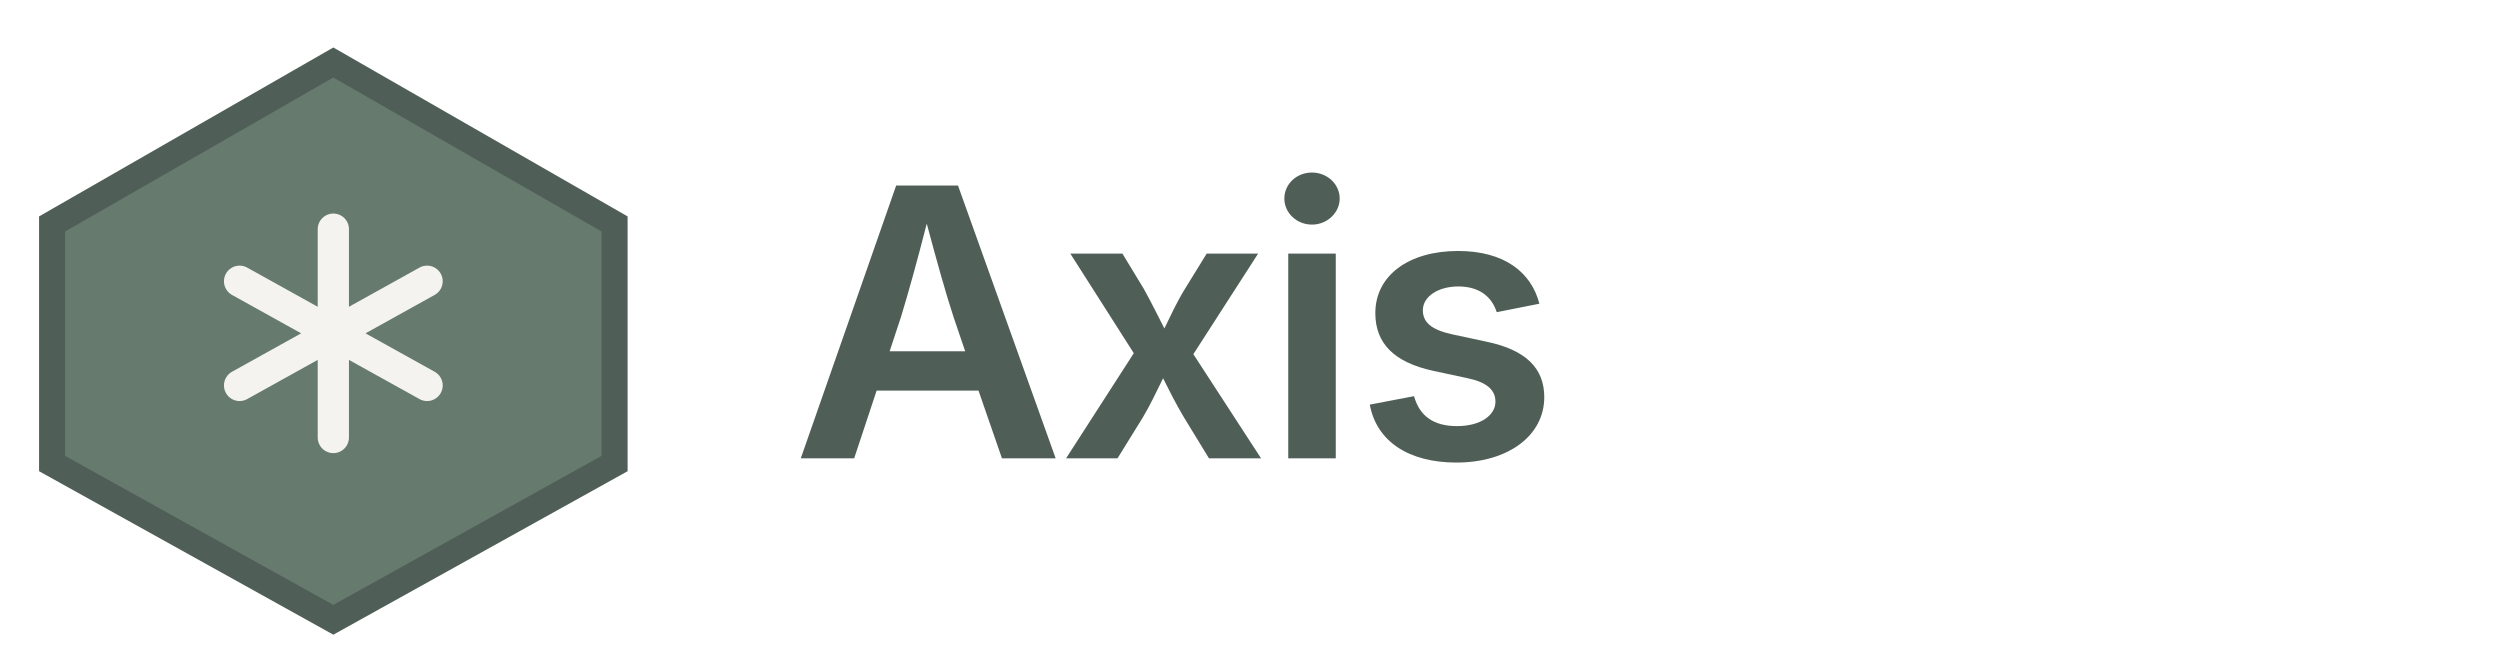
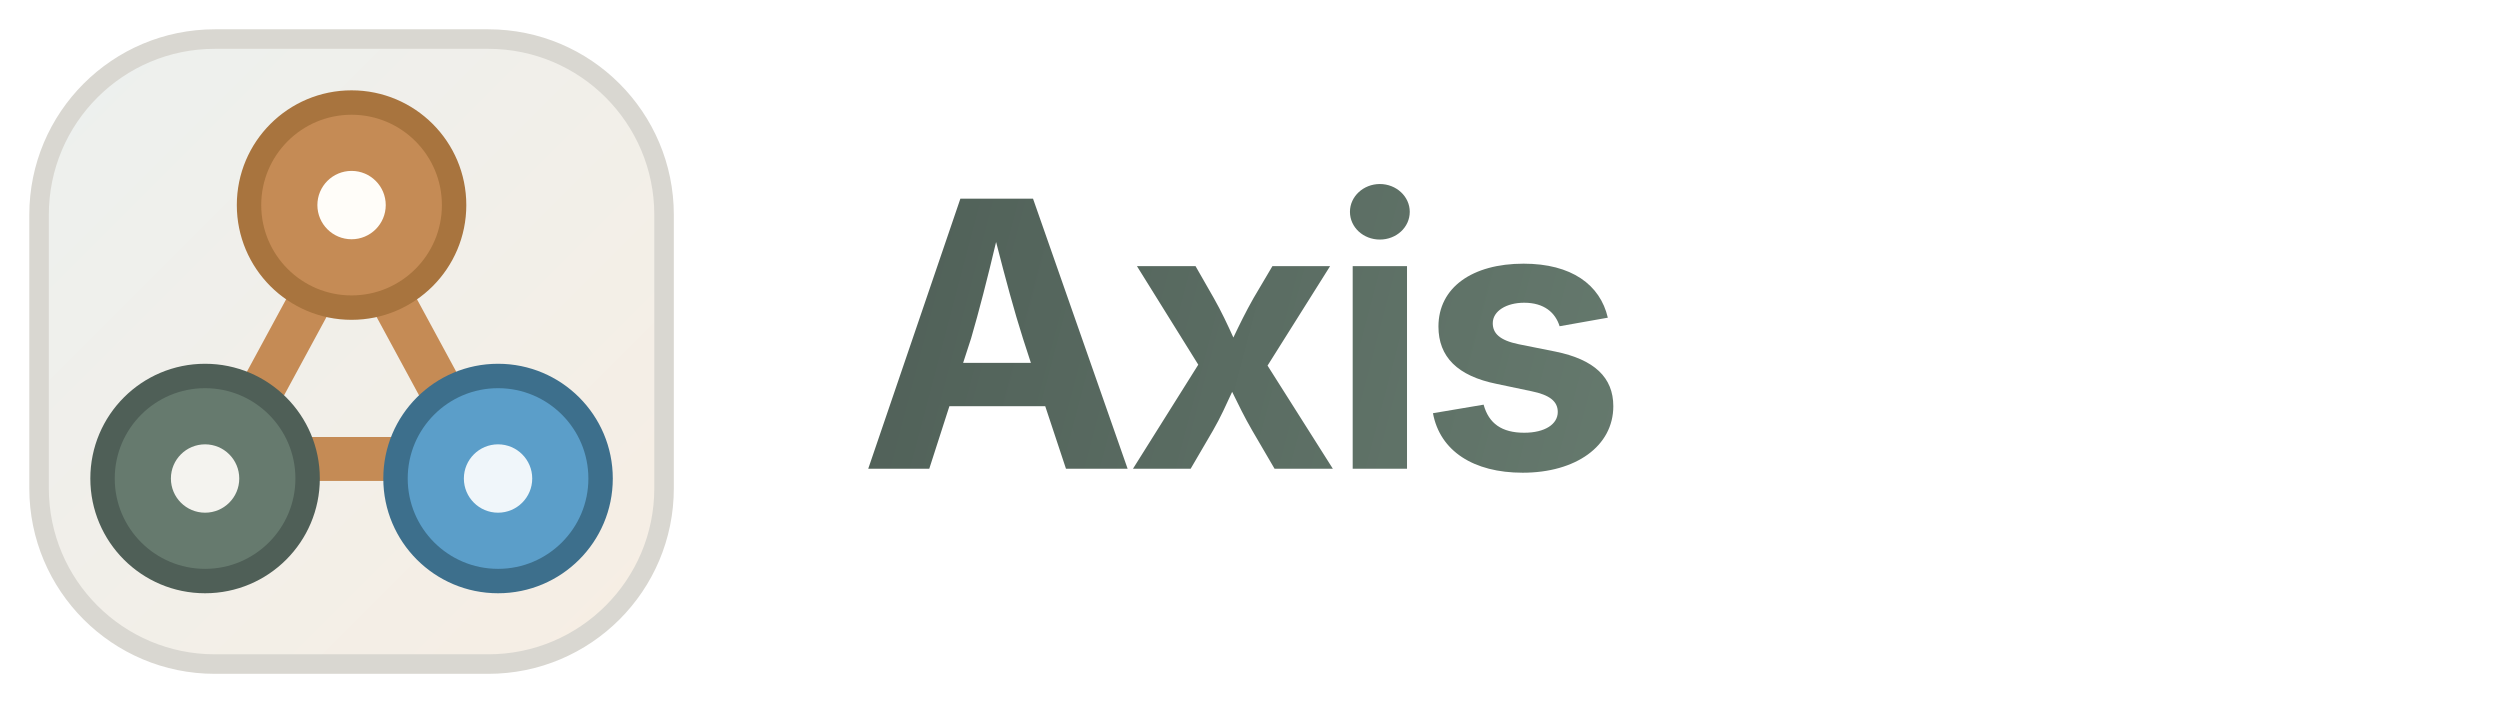
- <svg xmlns="http://www.w3.org/2000/svg" viewBox="0 0 120 32" fill="none" role="img" aria-label="Axis">
-   <path fill="#667A6E" stroke="#4F5F57" stroke-width="1.25" d="M16 3 29.5 10.75v11.5L16 29.75 2.5 22.25v-11.5L16 3Z" />
-   <path stroke="#F4F3EF" stroke-linecap="round" stroke-width="1.5" d="M16 11v10M11.5 13.5 20.5 18.5M20.5 13.5 11.5 18.5" />
-   <text x="38" y="22" fill="#4F5F57" font-family="system-ui, -apple-system, Segoe UI, sans-serif" font-size="18" font-weight="600" letter-spacing="-0.02em">Axis</text>
+ <svg xmlns="http://www.w3.org/2000/svg" viewBox="0 0 128 36" fill="none" role="img" aria-label="Axis">
+   <defs>
+     <linearGradient id="axis-bg" x1="4" y1="4" x2="32" y2="32" gradientUnits="userSpaceOnUse">
+       <stop stop-color="#EDF0EE" />
+       <stop offset="1" stop-color="#F6EEE4" />
+     </linearGradient>
+     <linearGradient id="axis-word" x1="44" y1="8" x2="120" y2="28" gradientUnits="userSpaceOnUse">
+       <stop stop-color="#4F5F57" />
+       <stop offset="0.55" stop-color="#667A6E" />
+       <stop offset="1" stop-color="#A8743E" />
+     </linearGradient>
+   </defs>
+   <rect x="2" y="2" width="32" height="32" rx="9" fill="url(#axis-bg)" stroke="#D9D7D1" stroke-width="1" />
+   <path stroke="#C58B55" stroke-linecap="round" stroke-width="2.25" d="M18 11.5 11.5 23.5M18 11.5 24.5 23.5M11.5 23.5 24.5 23.5" />
+   <circle cx="18" cy="10.5" r="5.25" fill="#C58B55" stroke="#A8743E" stroke-width="1.25" />
+   <circle cx="10.5" cy="24.5" r="5.25" fill="#667A6E" stroke="#4F5F57" stroke-width="1.25" />
+   <circle cx="25.5" cy="24.5" r="5.25" fill="#5B9EC9" stroke="#3D6F8C" stroke-width="1.25" />
+   <circle cx="18" cy="10.5" r="1.75" fill="#FFFDF9" />
+   <circle cx="10.5" cy="24.5" r="1.75" fill="#F4F3EF" />
+   <circle cx="25.5" cy="24.5" r="1.75" fill="#F0F6FA" />
+   <text x="44" y="24" fill="url(#axis-word)" font-family="system-ui, -apple-system, Segoe UI, sans-serif" font-size="19" font-weight="700" letter-spacing="-0.03em">Axis</text>
</svg>
